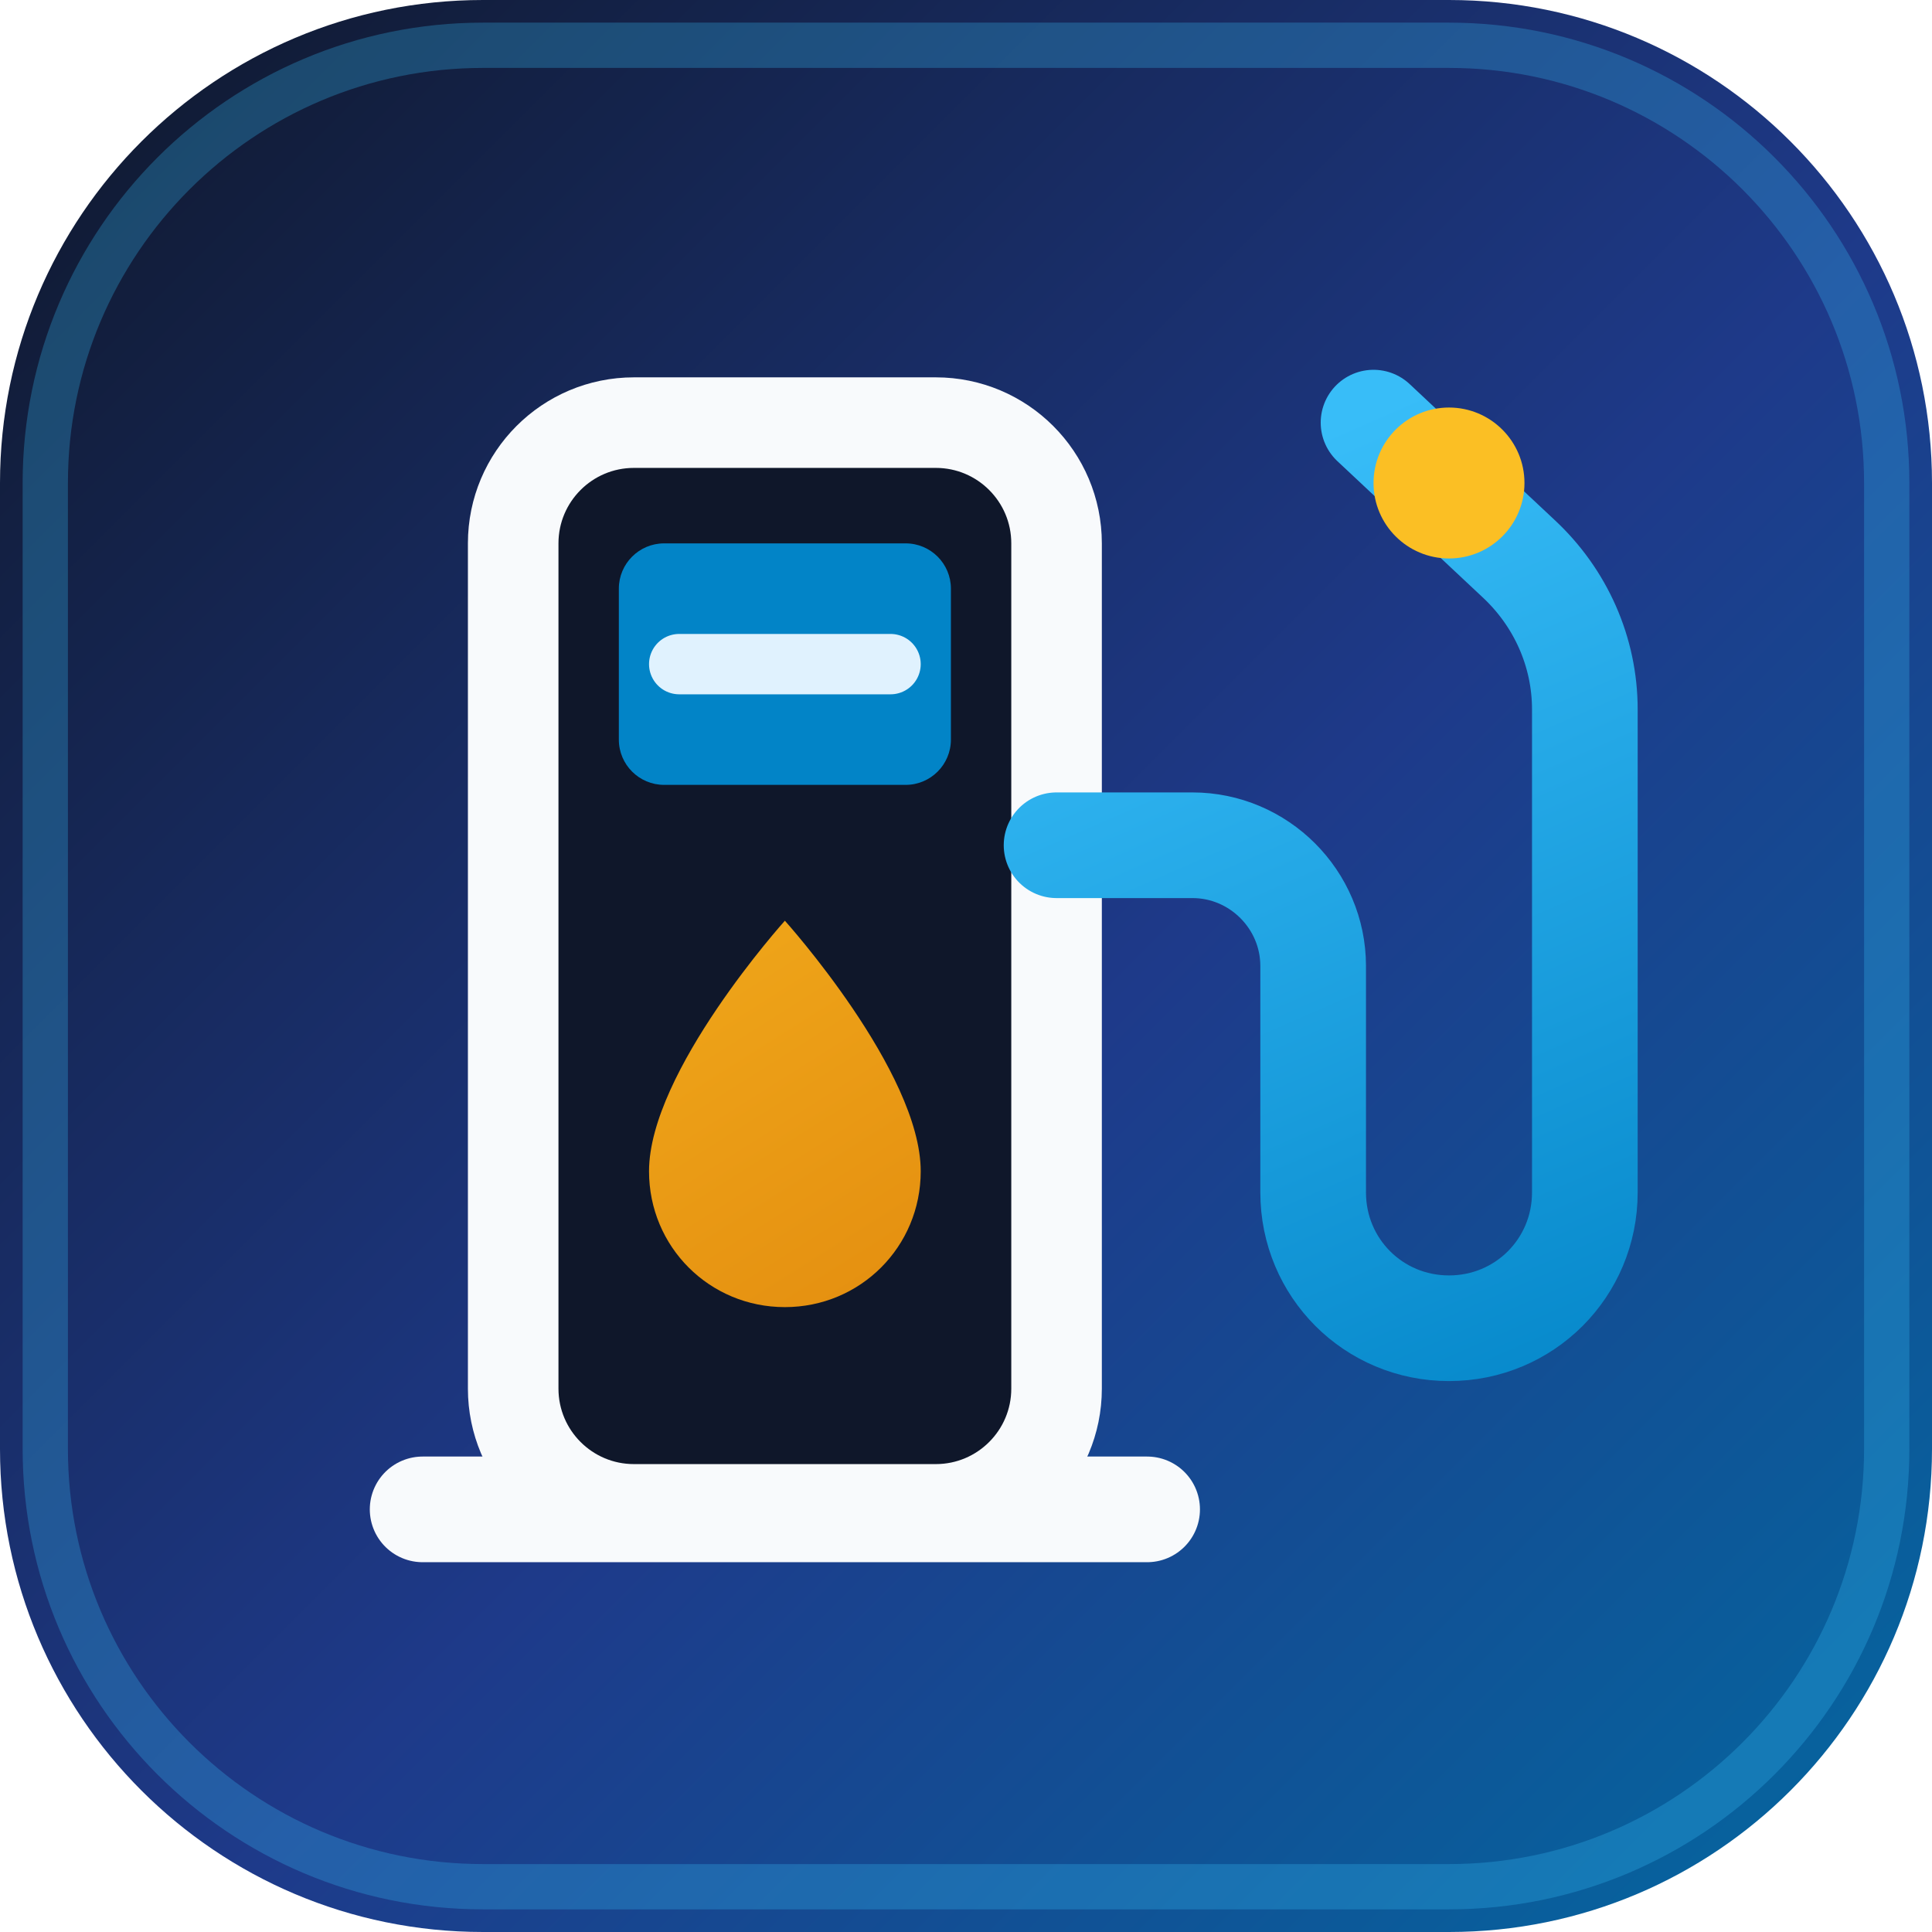
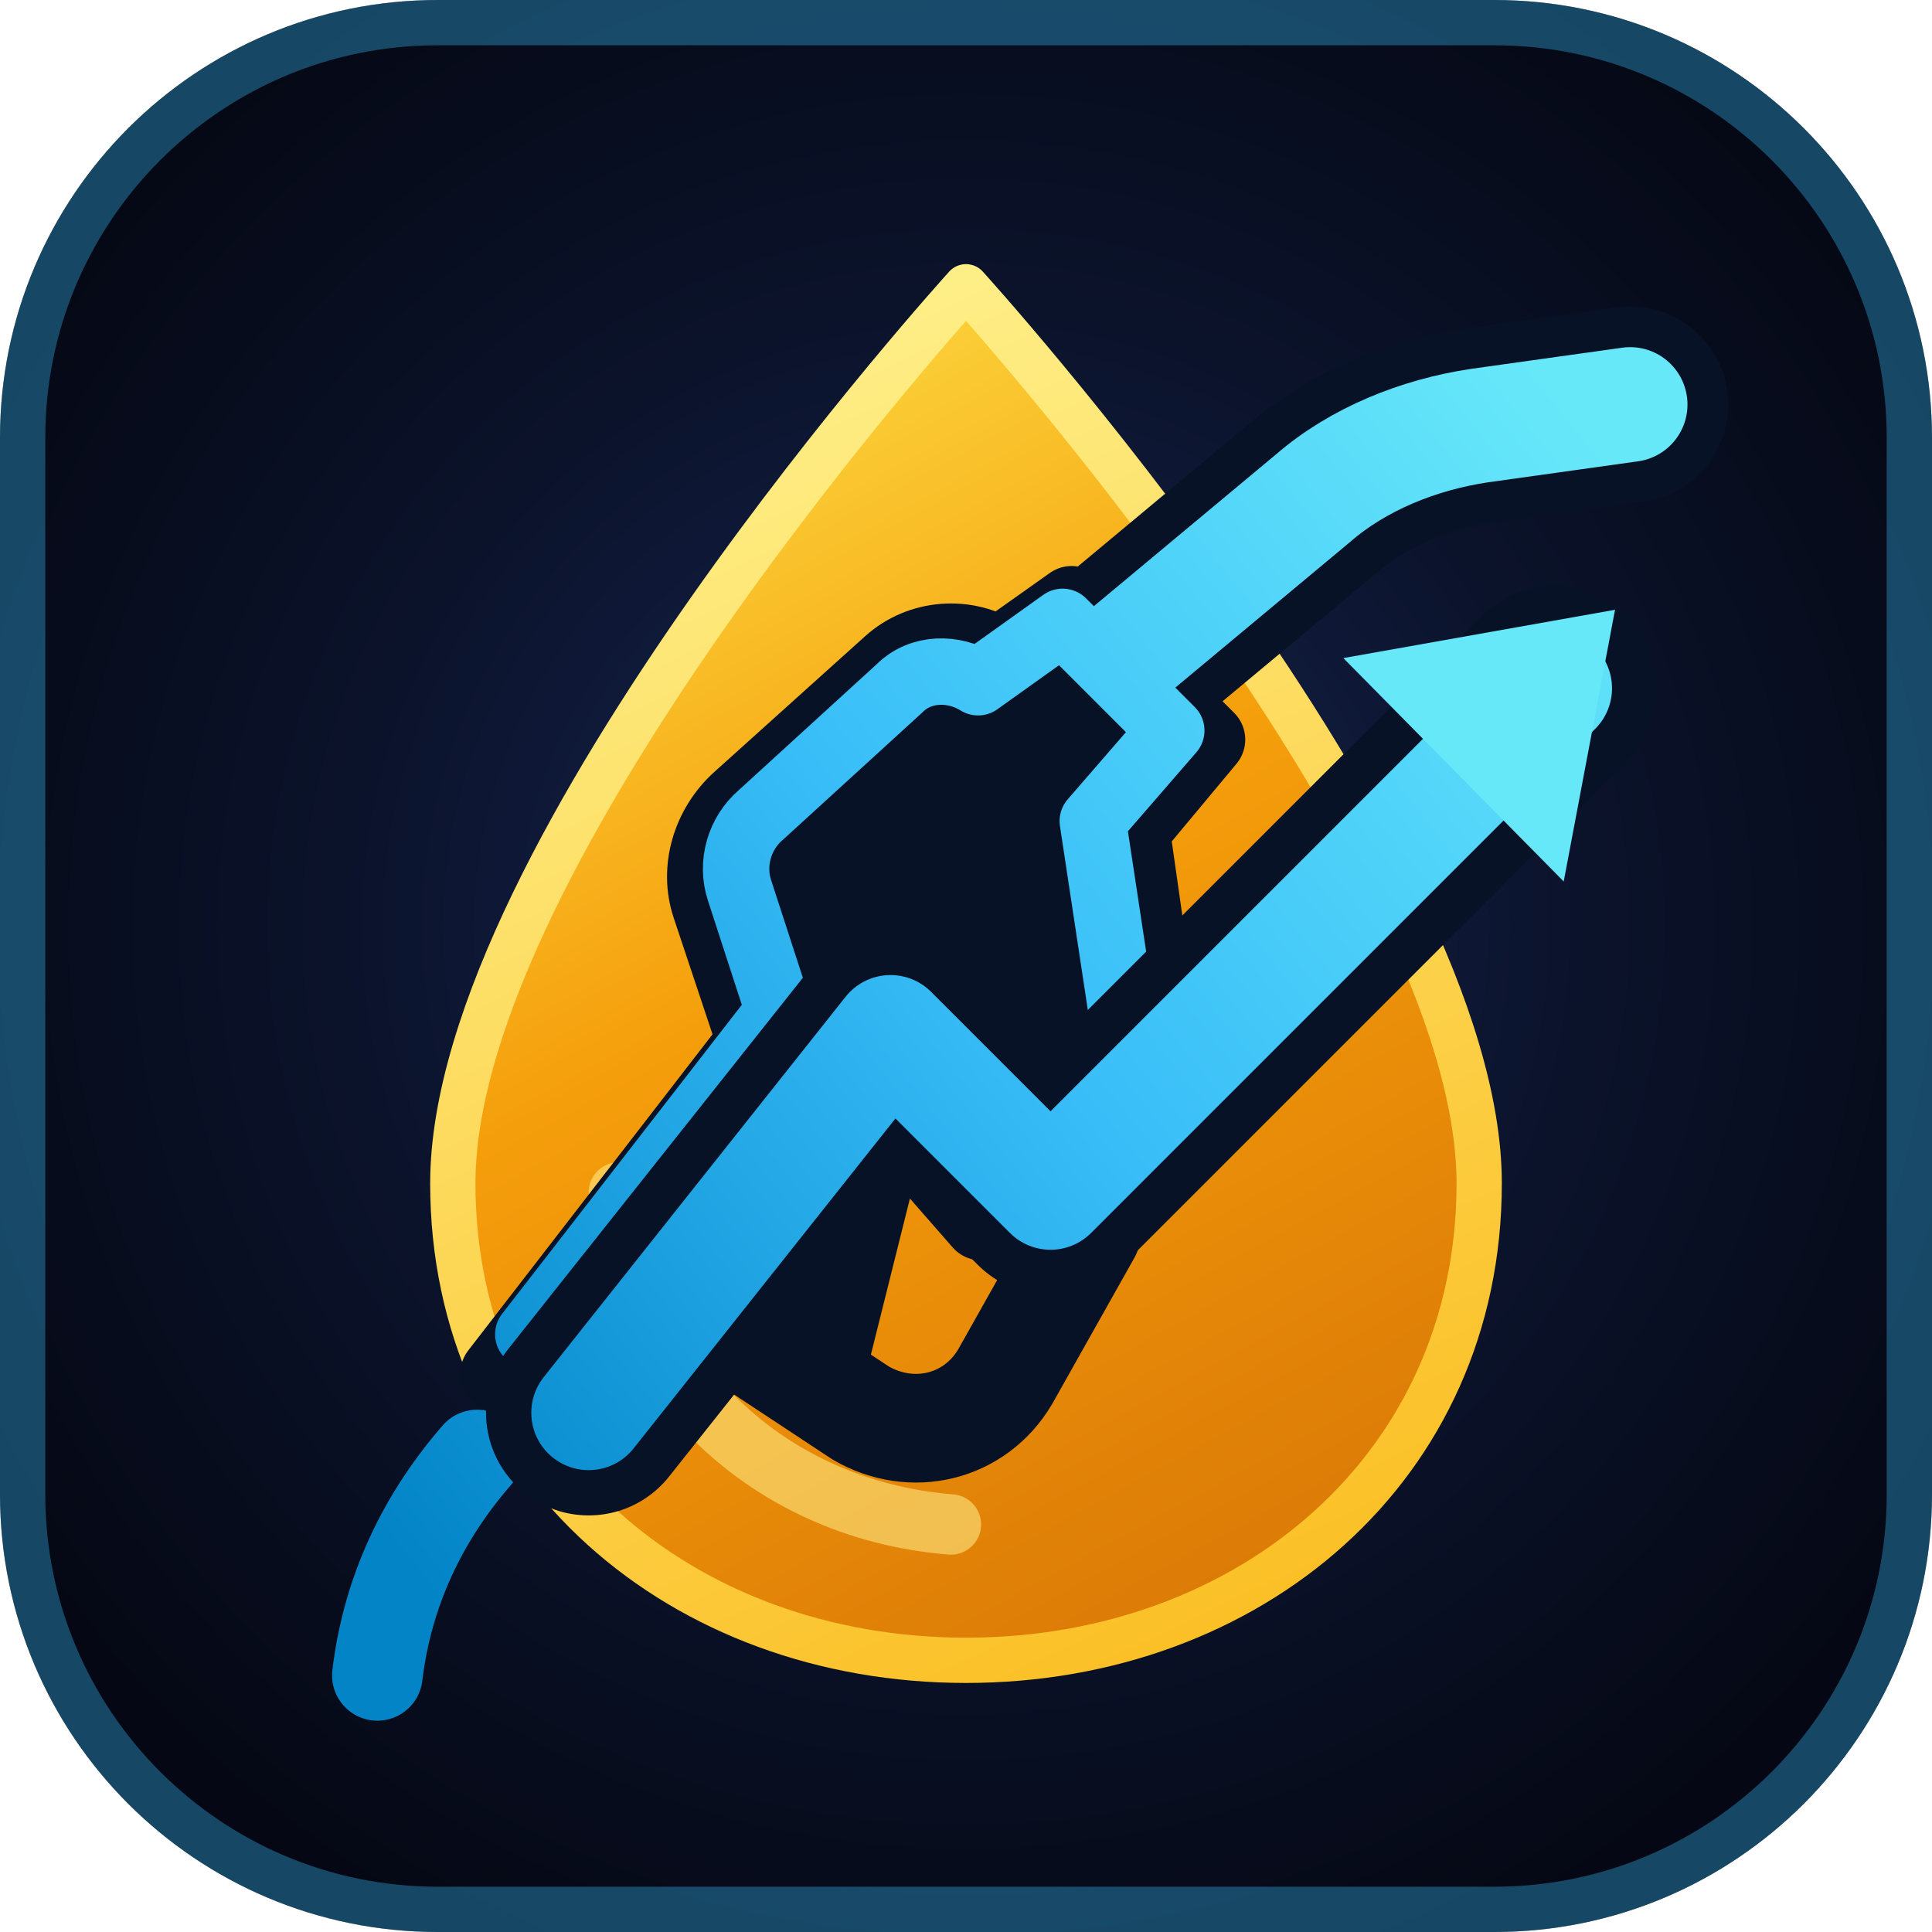
<svg xmlns="http://www.w3.org/2000/svg" viewBox="0 0 64 64" fill="none">
  <defs>
-     <linearGradient id="bgGrad" x1="0" y1="0" x2="64" y2="64" gradientUnits="userSpaceOnUse">
-       <stop offset="0%" stop-color="#0f172a" />
-       <stop offset="55%" stop-color="#1e3a8a" />
-       <stop offset="100%" stop-color="#0369a1" />
-     </linearGradient>
-     <linearGradient id="dropGrad" x1="20" y1="14" x2="44" y2="52" gradientUnits="userSpaceOnUse">
-       <stop offset="0%" stop-color="#fbbf24" />
+     <radialGradient id="bgGlow" cx="50%" cy="48%" r="58%">
+       <stop offset="0%" stop-color="#172554" />
+       <stop offset="55%" stop-color="#0b132b" />
+       <stop offset="100%" stop-color="#050814" />
+     </radialGradient>
+     <linearGradient id="amberDrop" x1="20" y1="10" x2="44" y2="54" gradientUnits="userSpaceOnUse">
+       <stop offset="0%" stop-color="#fde047" />
+       <stop offset="45%" stop-color="#f59e0b" />
      <stop offset="100%" stop-color="#d97706" />
    </linearGradient>
-     <linearGradient id="hoseGrad" x1="40" y1="16" x2="54" y2="48" gradientUnits="userSpaceOnUse">
-       <stop offset="0%" stop-color="#38bdf8" />
-       <stop offset="100%" stop-color="#0284c7" />
+     <linearGradient id="amberRim" x1="22" y1="12" x2="42" y2="54" gradientUnits="userSpaceOnUse">
+       <stop offset="0%" stop-color="#fef08a" />
+       <stop offset="100%" stop-color="#fbbf24" />
+     </linearGradient>
+     <linearGradient id="cyanNeon" x1="12" y1="50" x2="54" y2="16" gradientUnits="userSpaceOnUse">
+       <stop offset="0%" stop-color="#0284c7" />
+       <stop offset="50%" stop-color="#38bdf8" />
+       <stop offset="100%" stop-color="#67e8f9" />
    </linearGradient>
  </defs>
-   <rect width="64" height="64" rx="16" fill="url(#bgGrad)" />
-   <rect x="1.5" y="1.5" width="61" height="61" rx="14.5" stroke="#38bdf8" stroke-opacity="0.28" stroke-width="1.5" />
-   <path d="M14 50H38" stroke="#f8fafc" stroke-width="3.5" stroke-linecap="round" />
-   <rect x="17" y="14" width="18" height="36" rx="4" fill="#0f172a" stroke="#f8fafc" stroke-width="3" />
-   <rect x="20.5" y="18" width="11" height="8" rx="1.5" fill="#0284c7" />
-   <path d="M22.5 22H29.5" stroke="#e0f2fe" stroke-width="2" stroke-linecap="round" />
-   <path d="M26 30.5C26 30.5 30.5 35.5 30.5 38.8C30.5 41.3 28.5 43.3 26 43.3C23.5 43.3 21.5 41.3 21.5 38.8C21.5 35.5 26 30.5 26 30.5Z" fill="url(#dropGrad)" />
-   <path d="M35 28H39.5C41.7 28 43.5 29.8 43.5 32V39.5C43.5 42 45.5 44 48 44C50.5 44 52.5 42 52.5 39.5V23.5C52.5 21.6 51.7 19.8 50.3 18.5L45.5 14" stroke="url(#hoseGrad)" stroke-width="3.5" stroke-linecap="round" stroke-linejoin="round" />
-   <circle cx="48" cy="16" r="2.5" fill="#fbbf24" />
+   <rect width="64" height="64" rx="14.5" fill="url(#bgGlow)" />
+   <rect x="0.75" y="0.75" width="62.5" height="62.5" rx="13.75" stroke="#38bdf8" stroke-opacity="0.35" stroke-width="1.5" />
+   <path d="M32 9.5C32 9.5 49 28.2 49 39.2C49 48.6 41.4 55 32 55C22.6 55 15 48.6 15 39.2C15 28.2 32 9.5 32 9.5Z" fill="url(#amberDrop)" stroke="url(#amberRim)" stroke-width="1.5" stroke-linejoin="round" />
+   <path d="M20.5 39.5C20.5 45.2 25.2 50 31.5 50.5" stroke="#fef08a" stroke-opacity="0.55" stroke-width="2" stroke-linecap="round" />
+   <path d="M16.5 45.5L25 34.5L23.5 30C23.1 28.8 23.5 27.4 24.5 26.5L29.5 22C30.5 21.1 32 21 33.1 21.7L35.5 20L40 24.5L37.5 27.5L38.5 34.5L32.5 40.5L29 36.5L20 48.2Z" fill="#081226" stroke="#081226" stroke-width="2.5" stroke-linejoin="round" />
+   <path d="M23.5 43.5L28.5 46.8C30.2 47.8 32.3 47.3 33.3 45.6L36 40.8" stroke="#081226" stroke-width="3.6" stroke-linecap="round" stroke-linejoin="round" />
+   <path d="M29 38.5L27.5 44.5" stroke="#081226" stroke-width="2.8" stroke-linecap="round" />
+   <path d="M37.5 21.5L43.5 16.5C45 15.2 47 14.4 49 14.1L54 13.4" stroke="#081226" stroke-width="6.5" stroke-linecap="round" />
+   <path d="M37.5 21.5L43.5 16.5C45 15.2 47 14.4 49 14.1L54 13.4" stroke="url(#cyanNeon)" stroke-width="3.8" stroke-linecap="round" />
+   <path d="M17.5 44.2L25.8 33.5L24.5 29.5C24.2 28.6 24.5 27.6 25.2 27L29.8 22.8C30.5 22.1 31.6 22.1 32.4 22.6L35.2 20.6L38.8 24.2L36.2 27.2L37.2 33.8" stroke="url(#cyanNeon)" stroke-width="2.2" stroke-linecap="round" stroke-linejoin="round" />
+   <path d="M15.8 48.2C13.8 50.5 12.8 53 12.5 55.5" stroke="url(#cyanNeon)" stroke-width="3" stroke-linecap="round" />
+   <path d="M19.5 46.8L29.5 34.2L34.8 39.5L51.5 22.8" stroke="#081226" stroke-width="6.8" stroke-linecap="round" stroke-linejoin="round" />
+   <path d="M19.5 46.8L29.5 34.2L34.8 39.5L51.5 22.8" stroke="url(#cyanNeon)" stroke-width="3.8" stroke-linecap="round" stroke-linejoin="round" />
+   <path d="M44.5 21.8L53.5 20.2L51.8 29.2Z" fill="#67e8f9" />
</svg>
